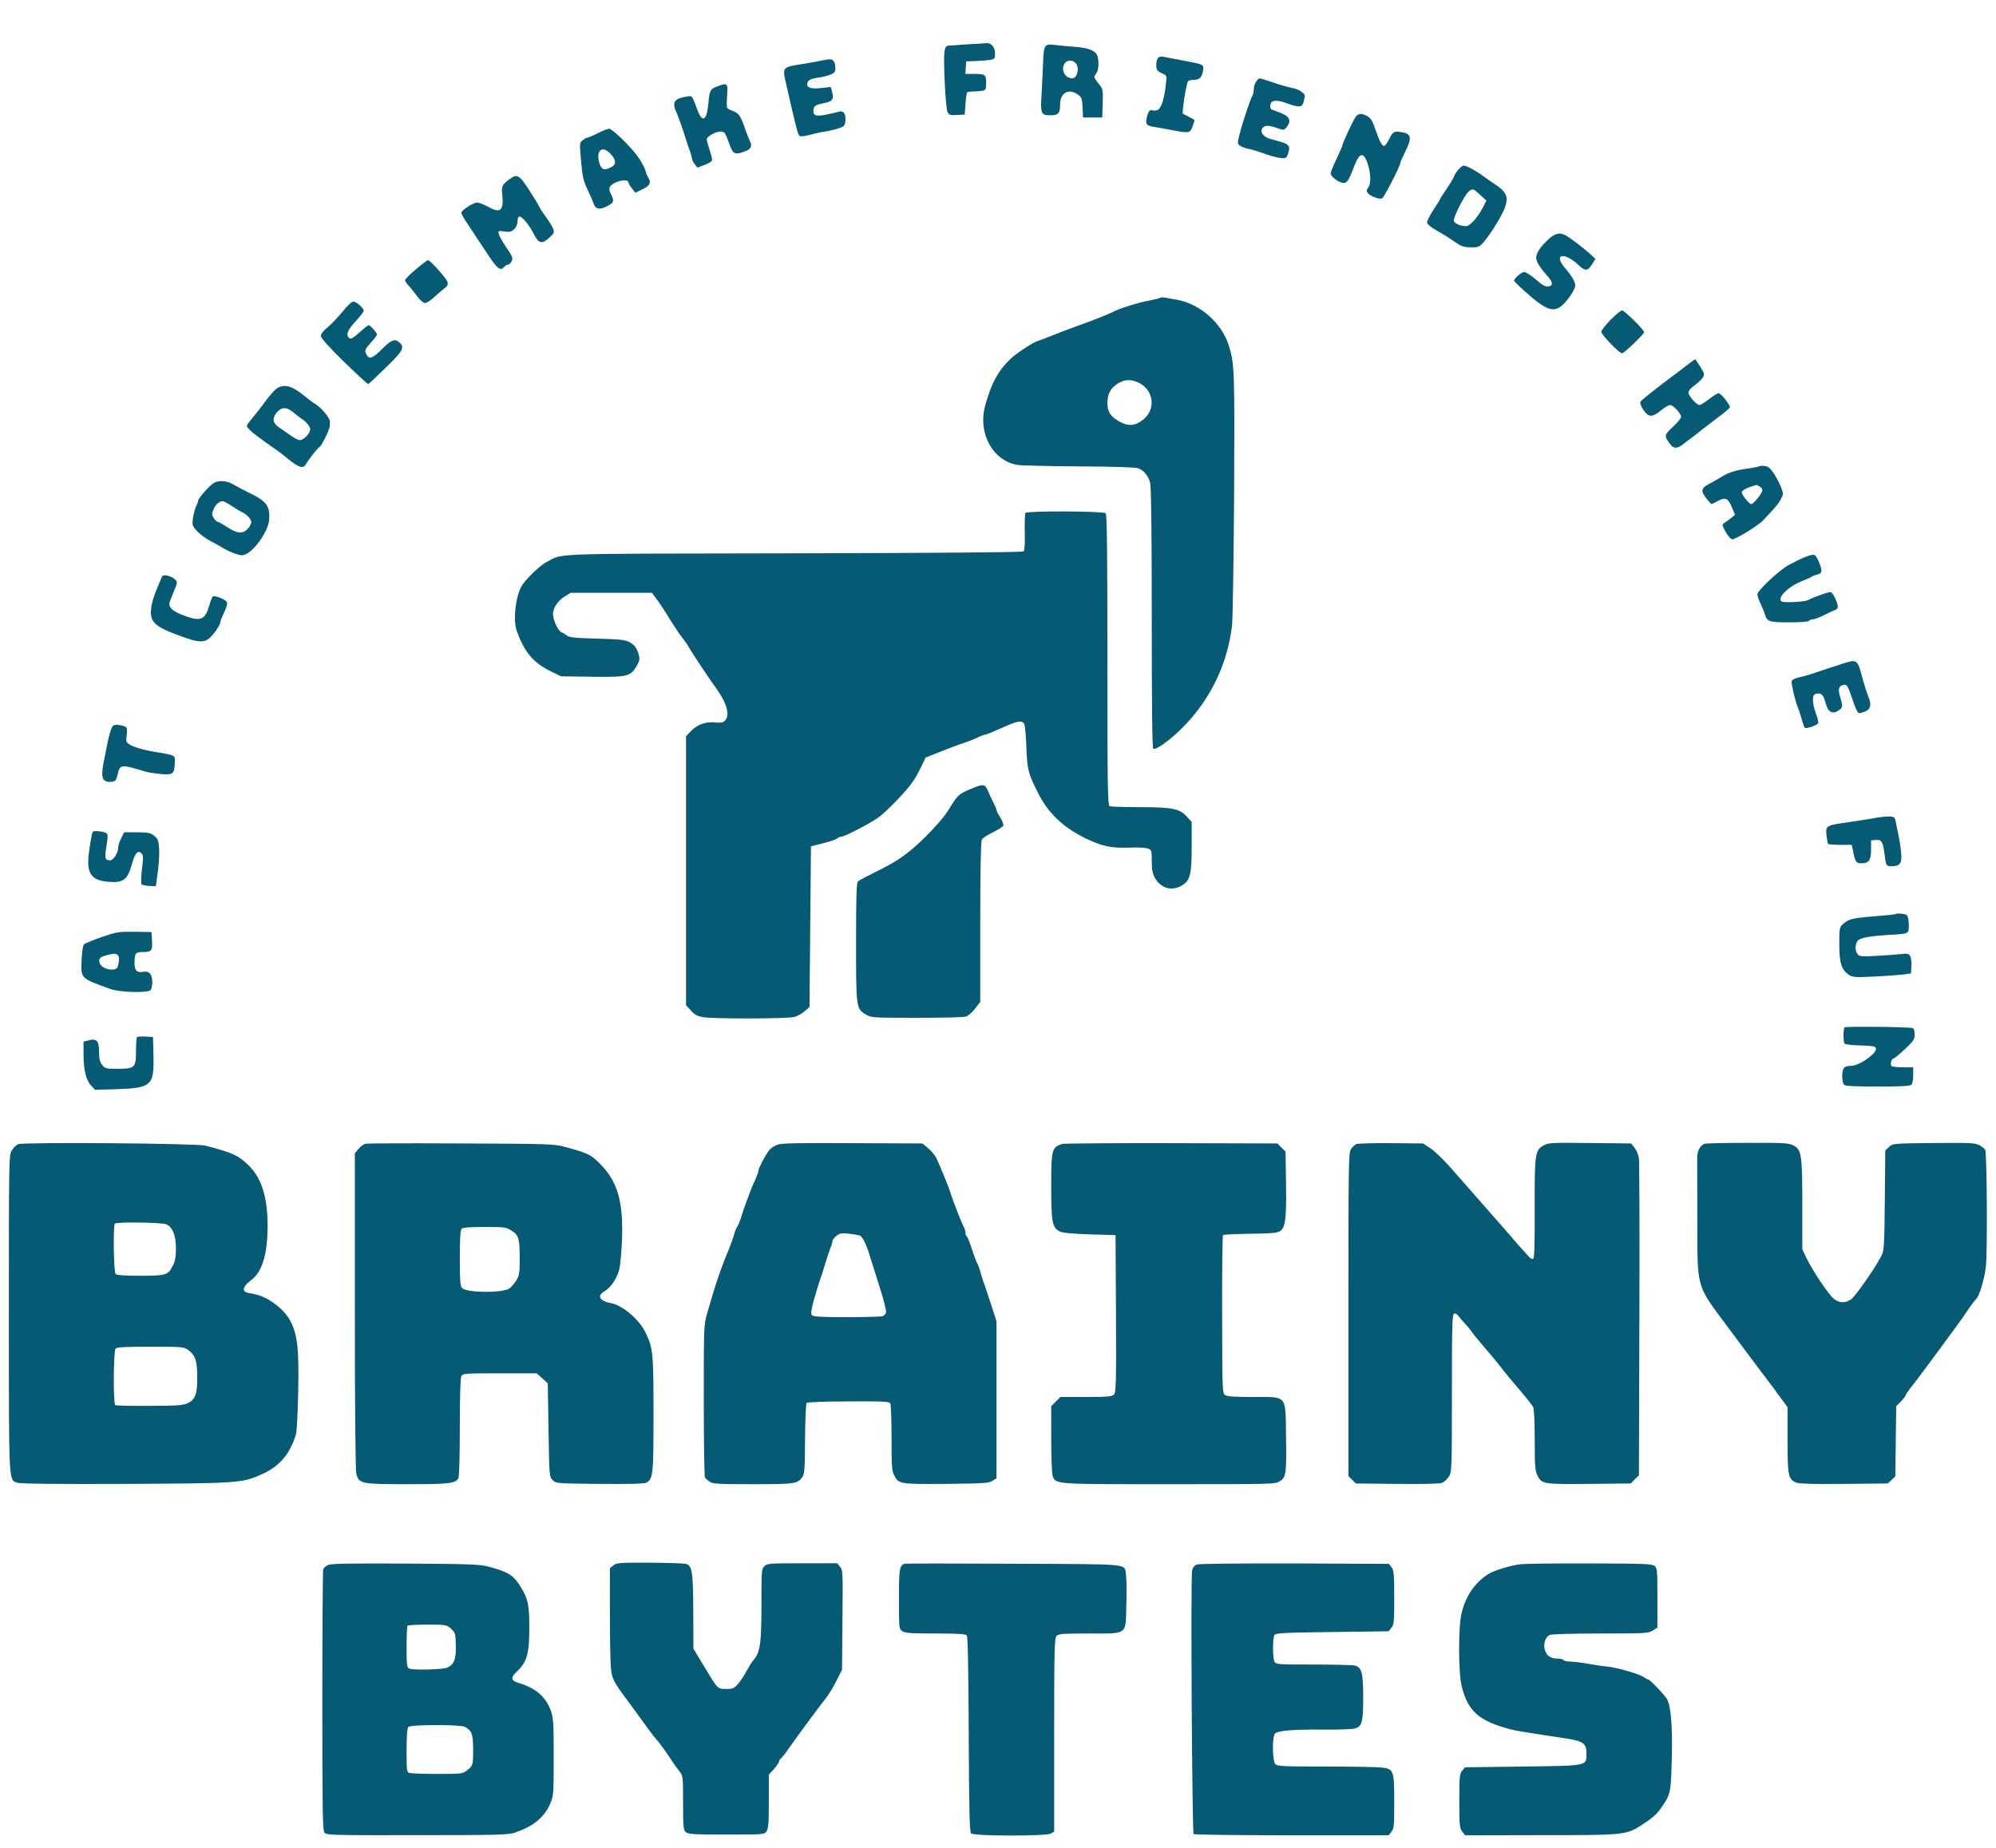
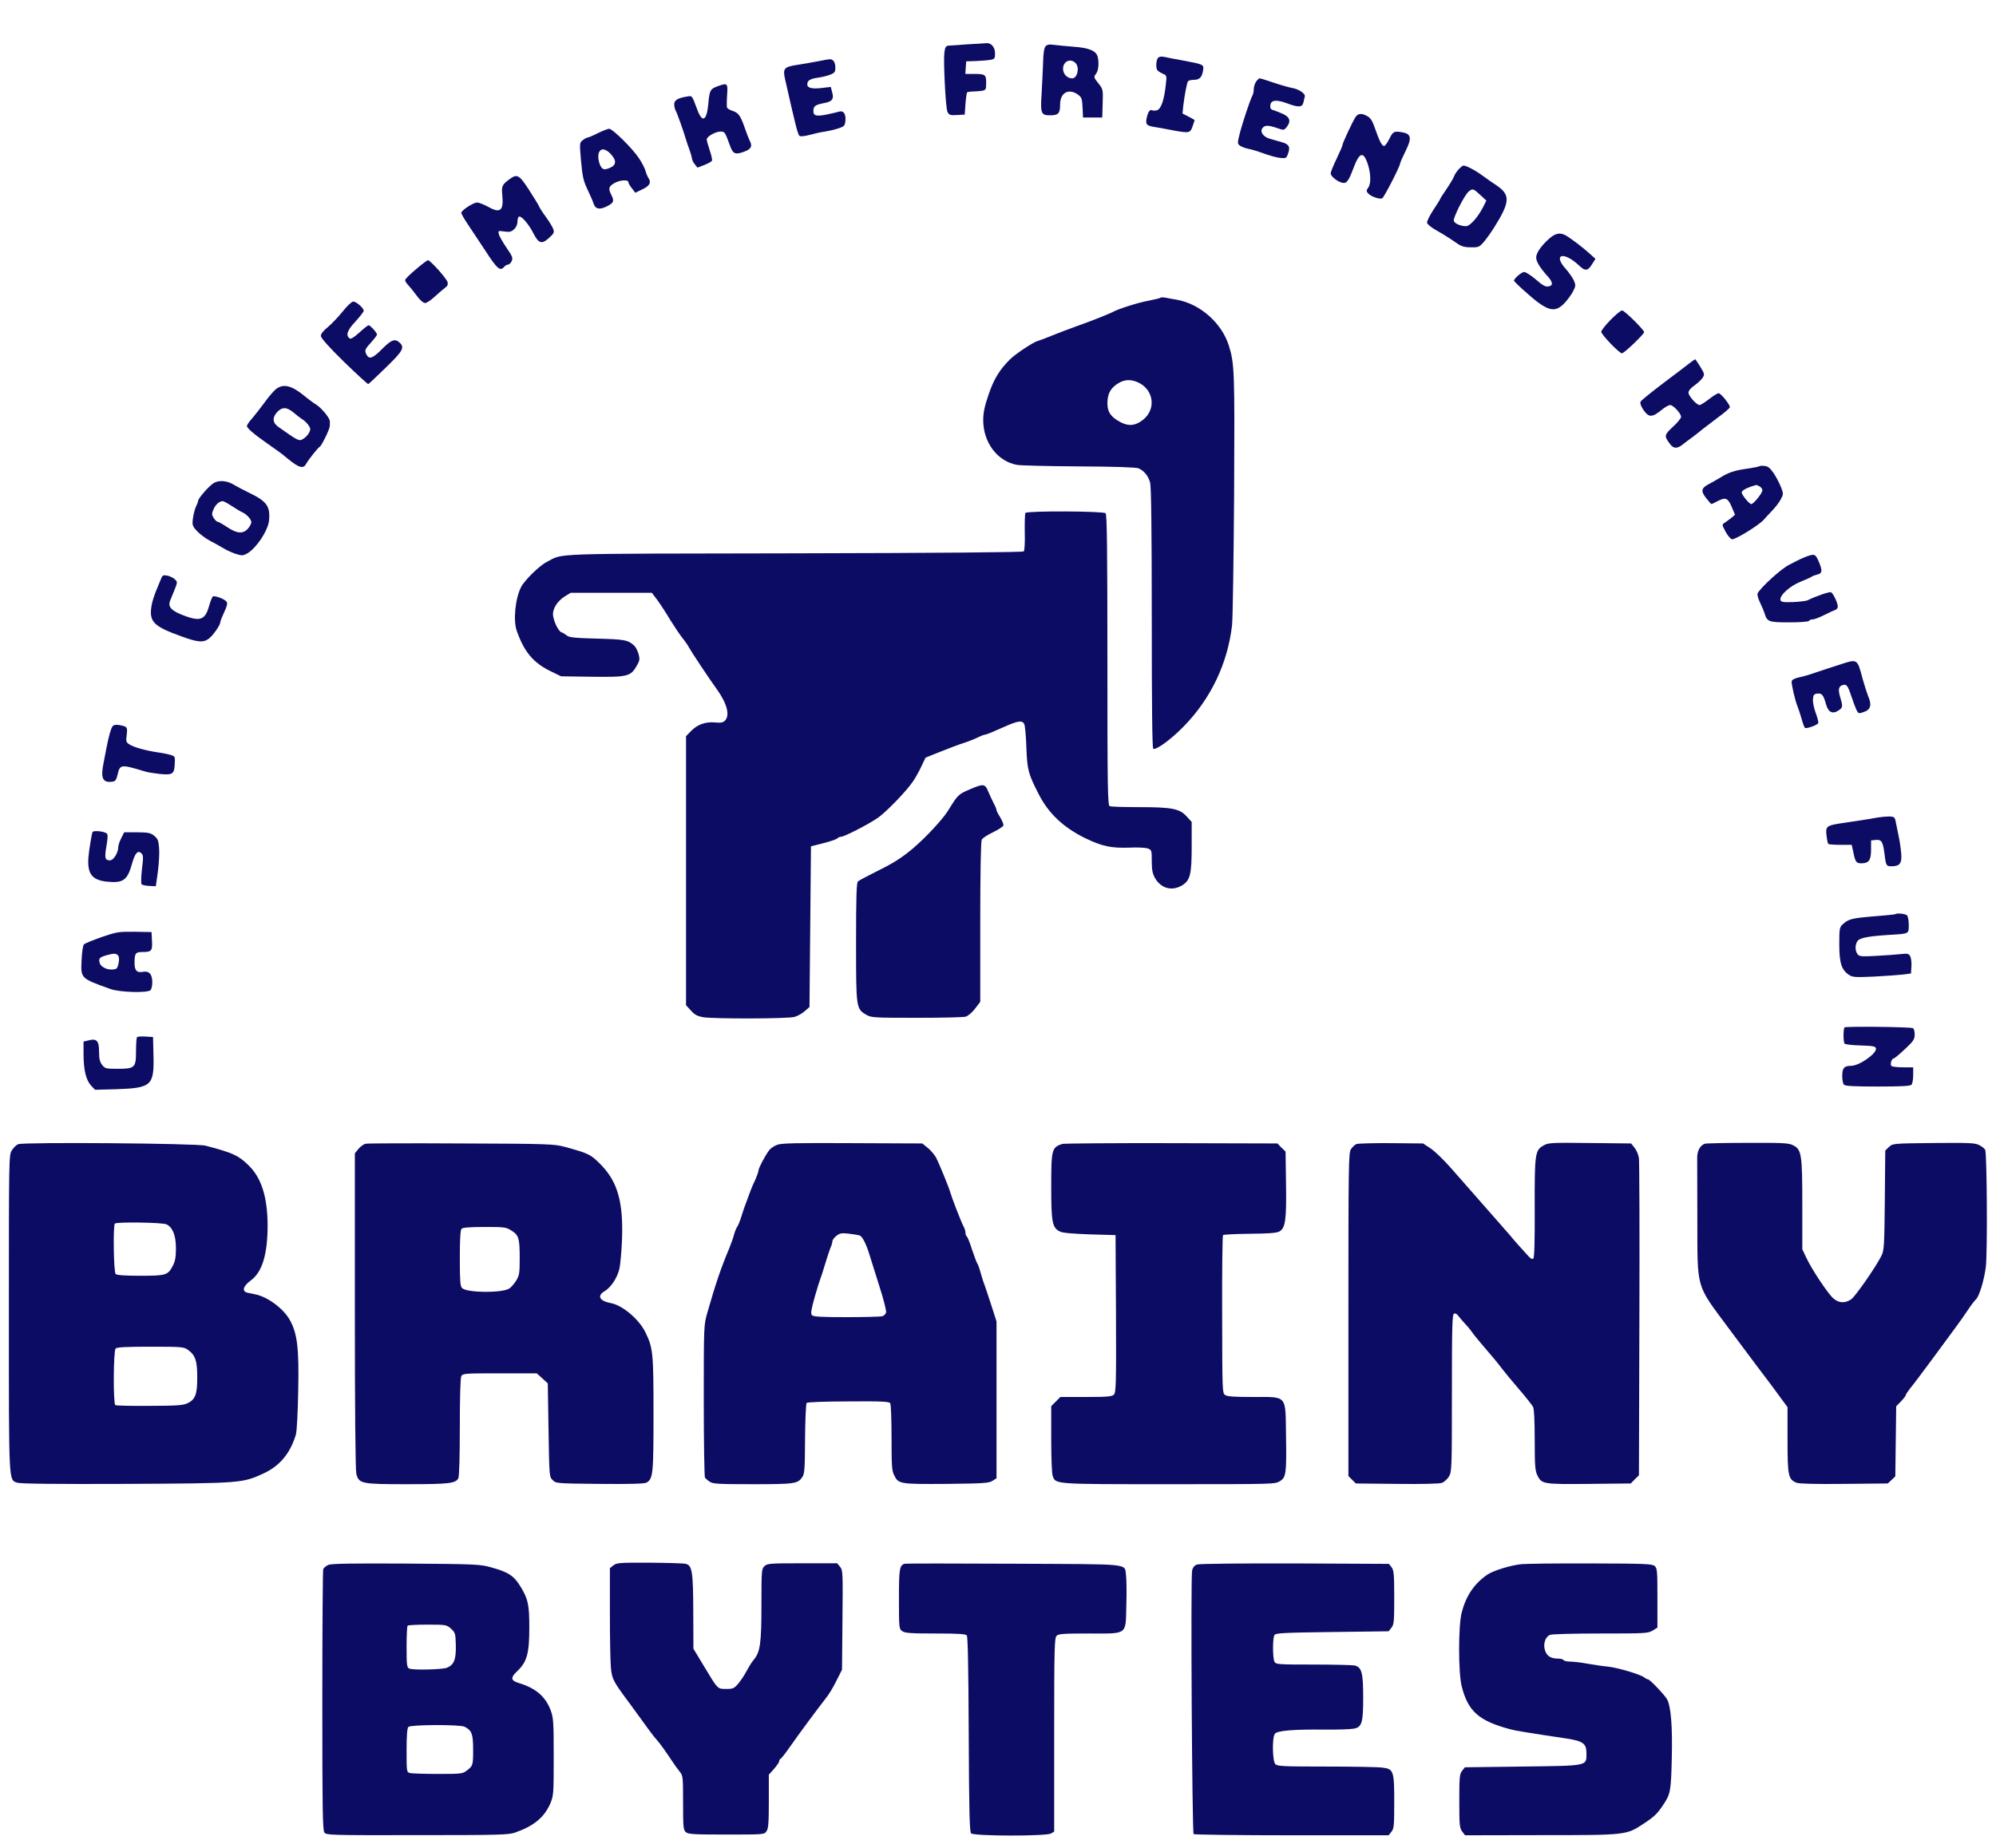
<svg xmlns="http://www.w3.org/2000/svg" version="1.0" width="1350pt" height="1250pt" viewBox="0 0 1350 1250" preserveAspectRatio="xMidYMid meet">
-   <g transform="translate(0,1450) scale(0.1,-0.1)" fill="#065a73" stroke="none">
+   <g transform="translate(0,1450) scale(0.1,-0.1)" fill="#0d0c64" stroke="none">
    <path d="M6540 14200 c-63 -4 -120 -8 -127 -9 -28 -3 -32 -40 -24 -233 5 -115 13 -204 20 -217 11 -19 19 -22 64 -19 l52 3 5 72 c3 39 8 74 11 78 4 3 22 6 40 6 19 0 46 3 62 5 25 5 27 9 27 54 0 56 -6 60 -86 60 l-55 0 3 43 3 42 65 2 c36 2 80 5 98 8 30 6 32 9 32 45 0 41 -27 72 -60 68 -8 -1 -67 -5 -130 -8z" />
    <path d="M7071 14186 c-9 -10 -15 -49 -16 -109 -2 -50 -6 -145 -10 -210 -9 -136 -4 -147 59 -147 54 0 66 13 66 72 0 81 57 113 121 68 25 -19 28 -27 31 -88 l3 -67 65 0 65 0 3 96 c3 93 2 96 -28 134 -34 43 -34 43 -15 69 15 20 19 74 9 113 -11 40 -60 60 -164 67 -52 4 -113 10 -135 13 -30 4 -44 1 -54 -11z m203 -112 c30 -29 13 -104 -22 -104 -34 0 -62 29 -62 65 0 50 50 73 84 39z" />
    <path d="M7833 14109 c-14 -14 -17 -68 -5 -84 4 -6 20 -16 35 -23 29 -12 29 -13 22 -75 -11 -104 -33 -166 -60 -173 -13 -3 -28 -3 -33 0 -14 9 -29 -14 -37 -55 -8 -43 0 -50 65 -60 25 -4 74 -13 110 -20 112 -21 120 -20 136 26 7 22 14 41 14 42 0 2 -19 12 -41 24 l-41 21 5 51 c8 69 24 155 32 167 3 5 21 10 39 10 39 0 55 16 63 63 6 41 6 41 -132 67 -55 10 -113 21 -130 25 -19 4 -35 2 -42 -6z" />
    <path d="M5525 14084 c-38 -7 -99 -18 -134 -23 -87 -13 -97 -25 -82 -93 75 -331 87 -380 100 -388 7 -4 36 -1 65 7 28 8 76 19 106 23 30 5 73 15 95 23 36 12 40 18 43 51 4 45 -13 70 -42 61 -12 -4 -50 -12 -86 -20 -74 -15 -93 -7 -88 34 3 25 16 33 78 45 49 10 61 27 49 69 l-10 39 -59 -7 c-69 -8 -100 0 -100 24 0 27 19 38 75 46 28 4 65 13 83 21 27 11 32 18 32 46 0 37 -15 59 -39 57 -9 0 -47 -7 -86 -15z" />
    <path d="M8496 13948 c-9 -12 -16 -35 -16 -50 0 -16 -4 -36 -10 -46 -14 -25 -67 -184 -86 -259 -15 -61 -15 -65 2 -78 11 -8 35 -17 54 -21 19 -3 66 -17 104 -31 38 -14 88 -28 112 -31 40 -4 44 -3 54 24 19 49 10 68 -40 82 -25 7 -62 18 -84 24 -44 14 -67 48 -46 73 16 19 38 19 97 -1 46 -16 47 -16 65 6 31 39 23 67 -24 89 -24 11 -53 22 -66 26 -18 5 -22 13 -20 33 4 36 41 40 113 13 78 -29 103 -28 111 7 3 15 7 32 9 39 6 19 -41 51 -86 58 -22 4 -78 20 -125 36 -47 16 -89 29 -94 29 -5 0 -16 -10 -24 -22z" />
    <path d="M4852 13916 c-48 -18 -53 -27 -61 -115 -10 -117 -40 -136 -74 -45 -38 102 -35 97 -70 91 -63 -10 -87 -25 -87 -52 0 -14 4 -33 10 -43 10 -18 56 -147 70 -197 5 -16 15 -48 24 -70 8 -22 15 -47 16 -56 0 -9 8 -27 19 -40 l18 -23 47 18 c26 10 49 23 52 30 2 6 -5 38 -16 70 -11 33 -20 65 -20 73 0 19 59 53 93 53 29 0 30 -1 66 -100 20 -53 36 -58 97 -35 45 17 54 36 35 73 -5 9 -20 46 -32 82 -30 87 -44 107 -84 120 -19 6 -36 16 -38 23 -2 7 -2 45 1 85 5 80 3 83 -66 58z" />
    <path d="M9168 13708 c-20 -30 -88 -177 -88 -189 0 -5 -18 -47 -40 -93 -22 -46 -40 -90 -40 -99 0 -19 44 -55 77 -63 30 -8 44 10 78 101 37 98 62 111 89 45 26 -66 32 -145 12 -176 -16 -23 -16 -27 -2 -43 18 -20 74 -40 94 -33 12 4 122 218 122 237 0 5 16 42 36 82 43 86 39 116 -16 127 -60 11 -68 8 -92 -41 -13 -26 -28 -48 -35 -50 -14 -5 -33 31 -63 118 -16 48 -29 70 -50 82 -38 23 -65 21 -82 -5z" />
    <path d="M4045 13600 c-33 -17 -64 -30 -70 -30 -5 0 -20 -8 -33 -18 -22 -17 -23 -18 -12 -142 10 -108 16 -134 45 -195 18 -38 36 -79 39 -90 11 -38 39 -46 86 -23 51 25 56 37 36 77 -23 44 -20 59 17 81 36 22 97 27 97 8 0 -7 11 -26 24 -42 l23 -30 45 22 c52 24 64 46 45 76 -8 12 -17 34 -21 50 -4 16 -24 55 -44 85 -42 65 -180 201 -202 200 -8 0 -42 -13 -75 -29z m86 -142 c41 -45 38 -75 -7 -94 -27 -11 -39 -12 -50 -3 -21 17 -34 77 -24 105 13 34 45 30 81 -8z" />
    <path d="M9865 13354 c-13 -14 -27 -36 -31 -48 -4 -11 -26 -49 -50 -84 -24 -35 -44 -66 -44 -69 0 -3 -21 -36 -46 -74 -25 -38 -44 -77 -42 -86 2 -10 31 -34 66 -53 34 -19 87 -52 117 -73 46 -33 62 -39 110 -40 54 -1 59 1 89 34 17 20 49 64 71 99 109 174 112 221 17 286 -21 13 -62 42 -92 64 -53 39 -113 70 -132 70 -5 0 -20 -12 -33 -26z m147 -173 l41 -38 -22 -44 c-37 -71 -89 -129 -116 -129 -35 0 -75 17 -82 35 -7 19 70 172 99 198 28 24 33 22 80 -22z" />
    <path d="M3445 13287 c-48 -35 -54 -47 -48 -103 11 -108 -12 -130 -93 -84 -30 16 -64 30 -77 30 -26 0 -107 -53 -107 -70 0 -6 17 -36 38 -68 21 -31 76 -114 122 -184 83 -128 103 -145 130 -113 7 8 19 15 26 15 8 0 19 11 25 24 9 20 5 32 -35 90 -25 37 -49 78 -52 92 -6 23 -5 24 37 18 36 -5 48 -2 67 16 13 12 22 33 22 50 0 16 4 31 9 34 15 10 66 -48 98 -111 36 -71 57 -78 108 -31 33 30 35 36 26 61 -6 15 -28 51 -49 80 -21 28 -41 59 -45 69 -3 9 -34 59 -68 112 -68 105 -81 112 -134 73z" />
    <path d="M10474 12882 c-53 -48 -84 -94 -84 -124 0 -27 25 -68 74 -123 41 -44 43 -69 5 -73 -18 -2 -40 11 -82 48 -32 27 -67 50 -78 50 -18 0 -69 -44 -69 -59 0 -3 30 -33 67 -66 157 -142 206 -157 275 -85 21 23 47 58 58 80 18 35 18 42 5 72 -8 18 -32 53 -54 78 -92 102 -14 122 90 23 41 -39 59 -37 89 13 l21 33 -40 36 c-43 39 -110 90 -153 118 -43 27 -78 22 -124 -21z" />
    <path d="M2813 12678 c-40 -33 -73 -66 -73 -73 0 -7 10 -23 23 -36 12 -13 38 -45 57 -71 21 -29 43 -47 55 -48 11 0 41 20 66 44 26 24 57 50 69 59 16 11 21 22 17 39 -7 25 -117 148 -133 148 -5 -1 -42 -28 -81 -62z" />
    <path d="M7849 12486 c-3 -3 -39 -12 -80 -20 -69 -12 -203 -55 -240 -75 -23 -13 -151 -64 -254 -100 -49 -18 -121 -45 -160 -61 -38 -16 -81 -32 -95 -36 -33 -9 -152 -88 -191 -127 -69 -69 -108 -133 -143 -237 -27 -79 -36 -122 -36 -172 0 -152 97 -280 230 -303 25 -4 214 -9 420 -10 228 -1 385 -6 400 -13 37 -15 67 -52 79 -97 7 -27 11 -315 11 -917 0 -591 3 -879 10 -883 19 -11 123 65 208 153 182 187 295 424 325 682 5 47 11 447 14 890 4 826 3 877 -35 1000 -47 153 -193 283 -350 312 -31 5 -68 12 -82 15 -14 2 -28 2 -31 -1z m-158 -570 c113 -47 133 -185 37 -258 -50 -38 -92 -42 -145 -16 -67 34 -93 69 -93 129 0 63 20 102 68 133 43 28 85 32 133 12z" />
    <path d="M2317 12392 c-30 -37 -75 -84 -100 -105 -29 -23 -47 -46 -47 -59 0 -14 53 -74 156 -175 87 -84 160 -152 165 -151 4 2 57 51 118 111 116 112 130 137 93 170 -31 28 -55 19 -117 -43 -62 -63 -87 -73 -105 -41 -16 30 -13 38 30 85 22 24 40 48 40 53 0 12 -46 63 -57 63 -4 0 -33 -22 -63 -50 -41 -36 -58 -46 -67 -38 -26 21 -13 56 42 114 30 33 55 65 55 72 0 18 -50 62 -71 62 -10 0 -41 -29 -72 -68z" />
    <path d="M10892 12335 c-34 -35 -62 -71 -62 -79 0 -19 122 -146 140 -146 15 0 150 130 150 143 0 16 -133 147 -149 147 -9 0 -44 -29 -79 -65z" />
    <path d="M11427 12043 c-20 -16 -100 -77 -179 -136 -79 -60 -147 -115 -151 -123 -6 -10 0 -29 17 -55 37 -54 59 -55 123 -3 23 19 49 34 59 34 21 0 74 -57 74 -80 0 -9 -25 -40 -55 -67 -59 -55 -61 -62 -21 -115 24 -34 49 -35 87 -5 15 12 46 36 69 52 22 17 52 40 67 53 16 12 63 48 105 80 43 31 78 62 78 68 0 18 -61 94 -76 94 -8 0 -37 -18 -65 -40 -28 -22 -57 -40 -64 -40 -20 0 -75 62 -75 84 0 13 16 32 41 49 22 16 47 39 55 52 14 21 13 27 -16 74 -18 28 -33 51 -34 51 -2 0 -19 -12 -39 -27z" />
    <path d="M1868 11869 c-15 -11 -50 -52 -79 -92 -29 -40 -68 -89 -86 -110 -18 -20 -33 -42 -33 -48 0 -15 45 -54 135 -117 102 -72 93 -65 140 -104 77 -63 107 -72 126 -35 15 27 81 111 92 115 11 5 65 114 67 137 1 11 2 27 1 36 -2 24 -58 91 -94 113 -18 11 -52 36 -77 57 -88 72 -142 85 -192 48z m119 -161 c21 -18 47 -38 57 -44 11 -6 29 -22 40 -37 16 -22 18 -31 8 -51 -6 -14 -23 -33 -37 -42 -32 -21 -32 -21 -172 78 -40 28 -43 63 -8 101 34 36 66 34 112 -5z" />
    <path d="M11899 11346 c-3 -3 -39 -10 -80 -16 -87 -12 -129 -26 -184 -61 -22 -13 -57 -33 -78 -44 -51 -27 -55 -47 -17 -95 17 -22 33 -40 36 -40 2 0 22 10 45 22 51 26 67 19 94 -47 l20 -47 -26 -22 c-14 -11 -35 -26 -45 -33 -18 -11 -18 -13 7 -60 14 -26 34 -49 43 -51 21 -4 180 93 215 132 14 16 42 46 61 66 19 20 44 52 54 72 19 35 19 38 2 82 -10 26 -32 68 -49 94 -25 36 -39 48 -62 50 -17 2 -33 1 -36 -2z m2 -136 c10 -6 19 -18 19 -26 0 -20 -60 -94 -75 -94 -14 0 -65 63 -65 79 0 14 39 34 98 50 2 1 12 -4 23 -9z" />
    <path d="M1445 11232 c-31 -19 -105 -103 -105 -120 0 -5 -6 -22 -14 -38 -8 -16 -17 -52 -21 -79 -6 -47 -4 -53 27 -87 18 -20 58 -50 88 -66 30 -16 71 -38 90 -50 19 -12 56 -29 82 -38 42 -13 50 -14 76 0 62 32 147 158 152 228 8 93 -16 127 -132 183 -40 19 -86 44 -103 54 -47 30 -104 35 -140 13z m105 -144 c66 -42 75 -47 90 -54 29 -13 60 -48 60 -66 0 -10 -11 -31 -24 -45 -33 -36 -73 -33 -139 11 -30 20 -59 36 -64 36 -6 0 -18 11 -27 25 -14 22 -15 29 -2 59 13 32 39 55 61 56 6 0 26 -10 45 -22z" />
    <path d="M6935 11030 c-3 -6 -5 -64 -4 -130 2 -68 -1 -124 -7 -130 -6 -6 -572 -11 -1554 -13 -1695 -3 -1554 2 -1673 -59 -48 -24 -149 -123 -172 -168 -40 -77 -55 -227 -30 -297 51 -145 113 -218 234 -276 l66 -32 210 -3 c240 -3 261 2 302 75 20 34 21 44 12 79 -6 21 -19 46 -28 55 -42 40 -64 44 -252 49 -152 4 -190 8 -205 21 -11 9 -27 19 -37 22 -22 8 -56 82 -57 122 0 42 32 90 79 120 l41 25 274 0 275 0 39 -52 c21 -29 60 -89 86 -133 27 -43 63 -97 81 -120 18 -22 38 -51 45 -65 13 -25 137 -212 190 -285 68 -95 88 -175 53 -210 -13 -13 -28 -16 -67 -12 -64 6 -120 -14 -163 -59 l-33 -34 0 -910 0 -910 33 -36 c26 -29 44 -38 83 -45 74 -12 572 -11 617 2 21 5 52 23 70 39 l32 28 5 543 5 544 83 21 c45 11 88 26 94 32 7 7 19 12 28 12 20 0 177 80 245 126 53 35 196 182 240 248 15 22 40 66 56 100 l29 61 100 40 c56 22 113 44 128 49 54 17 108 38 135 52 16 8 33 14 38 14 9 0 48 16 124 50 102 46 132 50 144 18 4 -13 11 -84 13 -158 6 -148 12 -172 81 -308 67 -133 167 -228 317 -302 114 -55 175 -68 297 -64 56 3 112 0 127 -6 25 -9 26 -13 26 -85 0 -60 5 -84 22 -115 41 -70 113 -90 182 -50 56 34 66 74 66 265 l0 165 -34 37 c-47 53 -100 63 -323 63 -100 0 -188 3 -197 6 -14 6 -16 102 -16 988 0 750 -3 985 -12 994 -15 15 -534 17 -543 2z" />
    <path d="M12225 10738 c-16 -6 -38 -15 -48 -20 -10 -5 -45 -22 -77 -39 -52 -26 -188 -149 -212 -192 -4 -9 2 -34 16 -63 13 -27 27 -60 31 -74 17 -56 28 -60 166 -60 74 0 130 4 134 10 3 6 15 10 25 10 11 0 46 13 77 29 32 16 66 32 76 35 9 3 17 13 17 22 0 26 -32 92 -46 98 -12 4 -103 -27 -159 -55 -11 -5 -56 -10 -100 -12 -67 -2 -80 1 -83 15 -6 31 64 94 136 123 37 15 72 30 77 35 6 4 22 10 38 14 33 8 34 27 7 90 -22 48 -26 50 -75 34z" />
    <path d="M1091 10589 c-5 -13 -21 -52 -35 -85 -14 -34 -29 -82 -32 -107 -15 -105 15 -134 206 -203 110 -40 147 -42 184 -13 29 23 76 91 76 110 0 7 12 37 26 67 19 40 24 60 17 71 -11 18 -80 44 -93 36 -5 -3 -17 -32 -26 -65 -25 -89 -57 -104 -154 -70 -98 35 -126 62 -110 105 5 11 18 44 30 74 21 52 21 54 3 72 -10 10 -33 21 -50 25 -28 5 -34 3 -42 -17z" />
    <path d="M12440 10003 c-41 -13 -109 -35 -150 -49 -41 -15 -96 -31 -122 -36 -30 -7 -48 -16 -50 -27 -3 -17 23 -130 40 -171 6 -14 18 -51 27 -82 8 -31 19 -59 23 -62 12 -7 86 20 90 33 2 7 -6 38 -18 70 -12 32 -20 74 -18 92 2 28 8 35 29 37 31 4 42 -9 59 -71 15 -55 44 -70 85 -43 29 19 30 27 12 87 -16 53 -12 76 14 84 28 9 35 1 60 -73 12 -37 28 -79 35 -94 14 -26 15 -27 51 -14 45 15 54 48 29 105 -8 20 -25 72 -37 115 -38 143 -34 140 -159 99z" />
    <path d="M762 9588 c-11 -14 -27 -68 -43 -153 -5 -27 -14 -72 -19 -98 -20 -101 -6 -133 58 -125 22 2 28 10 37 47 17 72 21 72 190 21 17 -5 62 -12 100 -16 84 -7 94 0 97 71 3 46 1 49 -27 58 -16 5 -55 13 -85 17 -81 12 -166 35 -194 54 -23 14 -25 21 -19 65 6 53 4 56 -48 66 -24 4 -39 2 -47 -7z" />
    <path d="M6554 9158 c-72 -31 -76 -35 -142 -142 -36 -58 -149 -180 -236 -254 -75 -63 -129 -98 -230 -148 -72 -36 -137 -70 -143 -76 -10 -8 -13 -103 -13 -412 0 -448 0 -450 70 -491 33 -19 51 -20 340 -20 168 0 317 3 332 8 15 4 43 28 63 54 l35 46 0 539 c0 336 4 546 10 558 5 10 39 33 76 50 36 18 68 38 70 45 3 7 -6 31 -20 54 -14 22 -26 45 -26 51 0 6 -9 28 -20 48 -10 20 -27 56 -37 80 -21 51 -32 52 -129 10z" />
    <path d="M12700 8970 c-25 -5 -79 -14 -120 -20 -41 -6 -104 -16 -140 -21 -86 -14 -94 -21 -86 -83 3 -27 8 -51 12 -55 3 -3 40 -6 82 -6 l76 0 11 -50 c13 -65 20 -75 54 -75 51 0 66 21 66 92 l0 63 32 3 c38 4 48 -11 58 -88 10 -85 13 -90 46 -90 53 0 69 15 69 65 0 24 -7 79 -15 122 -9 43 -19 94 -23 113 -6 32 -10 35 -42 37 -19 0 -55 -3 -80 -7z" />
    <path d="M626 8872 c-5 -9 -25 -128 -28 -172 -8 -111 24 -153 124 -164 113 -11 140 9 172 125 19 68 39 90 62 67 14 -13 14 -28 4 -108 -6 -54 -7 -97 -2 -102 5 -5 29 -10 53 -11 l43 -2 14 100 c7 55 11 127 8 159 -4 50 -9 63 -33 82 -24 20 -39 23 -115 24 l-88 0 -20 -40 c-11 -21 -20 -48 -20 -59 0 -39 -32 -91 -56 -91 -34 0 -38 15 -24 97 9 51 10 77 3 84 -15 15 -89 23 -97 11z" />
    <path d="M12819 8316 c-2 -2 -69 -9 -148 -15 -146 -12 -169 -18 -208 -54 -21 -19 -23 -29 -23 -134 0 -127 15 -174 66 -208 25 -16 43 -17 173 -11 80 4 169 11 196 14 l50 7 3 47 c2 26 -2 57 -8 69 -10 18 -18 20 -63 15 -29 -3 -103 -9 -166 -12 -103 -6 -116 -4 -128 12 -17 23 -17 65 1 89 15 21 74 32 216 41 134 8 130 6 130 67 0 29 -5 58 -12 65 -11 11 -69 17 -79 8z" />
    <path d="M687 8161 c-59 -21 -113 -43 -119 -49 -7 -7 -14 -52 -16 -105 -6 -127 -9 -124 197 -198 64 -22 249 -27 269 -7 7 7 12 31 12 54 0 54 -22 78 -63 70 -41 -8 -57 9 -57 59 0 66 6 75 54 75 61 0 68 8 64 76 l-3 59 -115 2 c-109 1 -121 -1 -223 -36z m112 -125 c7 -9 8 -27 3 -52 -7 -33 -12 -40 -36 -42 -41 -5 -85 17 -92 45 -8 30 0 38 46 51 50 14 66 14 79 -2z" />
    <path d="M12475 7550 c-9 -15 -8 -101 1 -110 5 -5 54 -11 109 -12 84 -3 100 -6 103 -20 7 -34 -113 -118 -168 -118 -48 0 -60 -15 -60 -70 0 -25 5 -51 12 -58 9 -9 73 -12 228 -12 155 0 219 3 228 12 7 7 12 36 12 65 l0 53 -67 0 c-38 0 -73 4 -79 8 -13 8 -1 52 14 52 5 0 39 28 76 63 59 55 66 67 66 100 0 21 -5 39 -12 42 -28 9 -458 13 -463 5z" />
    <path d="M927 7484 c-4 -4 -7 -47 -7 -95 0 -112 -8 -119 -126 -119 -77 0 -84 2 -103 26 -16 21 -21 41 -21 90 0 74 -16 91 -72 76 l-33 -8 0 -90 c1 -105 17 -171 52 -209 l26 -27 146 4 c236 8 254 25 249 228 l-3 125 -50 3 c-28 2 -54 0 -58 -4z" />
    <path d="M123 6760 c-13 -5 -32 -24 -43 -42 -20 -32 -20 -50 -20 -1101 0 -1166 -2 -1125 56 -1147 19 -7 262 -10 733 -8 784 4 791 5 934 71 110 51 180 136 218 262 7 24 13 142 16 298 6 288 -6 387 -57 478 -42 76 -149 156 -232 173 -16 3 -39 8 -53 11 -41 9 -32 44 21 83 78 57 114 178 114 374 -1 194 -43 324 -132 408 -67 65 -105 82 -288 130 -57 16 -1233 25 -1267 10z m1002 -542 c43 -19 65 -76 65 -163 0 -56 -5 -86 -20 -115 -34 -66 -45 -70 -220 -70 -108 0 -160 4 -168 12 -13 13 -18 329 -5 341 12 12 320 8 348 -5z m146 -849 c50 -36 63 -73 63 -184 1 -116 -13 -153 -67 -178 -28 -13 -74 -17 -255 -17 -122 -1 -226 1 -232 5 -15 9 -13 368 2 383 9 9 75 12 236 12 211 0 226 -1 253 -21z" />
    <path d="M2473 6763 c-12 -2 -34 -18 -48 -34 l-25 -31 0 -1066 c0 -666 4 -1080 10 -1102 18 -67 33 -70 343 -70 283 0 328 5 347 40 6 11 10 151 10 345 0 206 4 333 10 346 10 18 24 19 260 19 l250 0 38 -34 37 -34 5 -316 c5 -312 5 -316 28 -338 22 -23 26 -23 317 -26 204 -2 301 1 316 8 46 25 49 54 49 464 0 413 -3 447 -54 552 -43 89 -155 184 -234 199 -78 14 -96 50 -42 81 43 26 86 91 100 154 6 30 14 118 17 195 9 248 -28 385 -136 499 -73 76 -86 83 -251 128 -71 19 -106 21 -700 23 -344 2 -635 1 -647 -2z m987 -588 c49 -31 55 -51 55 -190 0 -98 -3 -114 -24 -148 -13 -21 -34 -45 -46 -53 -49 -32 -288 -30 -320 3 -12 12 -15 49 -15 202 0 132 4 191 12 199 8 8 57 12 155 12 136 0 146 -1 183 -25z" />
    <path d="M5257 6756 c-22 -8 -46 -25 -55 -37 -30 -41 -72 -122 -72 -137 0 -8 -10 -36 -21 -61 -12 -25 -25 -55 -29 -66 -4 -11 -17 -45 -28 -75 -12 -30 -29 -80 -38 -110 -9 -30 -22 -61 -28 -69 -6 -8 -16 -32 -22 -55 -6 -23 -21 -63 -32 -91 -58 -138 -92 -240 -148 -435 -24 -85 -24 -86 -24 -595 0 -280 4 -515 8 -521 4 -5 18 -18 32 -27 21 -15 57 -17 292 -17 285 0 304 3 335 49 15 23 17 57 18 259 1 128 6 237 11 242 5 5 132 10 283 10 219 2 275 -1 282 -12 5 -7 9 -112 9 -233 0 -189 2 -225 18 -255 29 -59 37 -60 352 -58 254 3 289 5 313 21 l27 17 0 531 0 530 -36 112 c-20 62 -40 121 -44 132 -5 11 -17 47 -26 80 -9 33 -20 65 -25 70 -4 6 -20 48 -35 93 -14 45 -30 85 -35 88 -5 3 -9 14 -9 26 0 11 -7 32 -15 46 -15 28 -78 191 -88 227 -8 31 -76 196 -96 235 -11 19 -36 49 -56 65 l-37 30 -471 2 c-384 2 -479 0 -510 -11z m556 -613 c19 -5 46 -58 70 -138 8 -27 38 -121 65 -207 28 -86 48 -166 45 -177 -3 -10 -15 -22 -26 -25 -12 -3 -122 -6 -243 -6 -177 0 -224 3 -233 14 -9 11 -4 38 19 121 17 59 35 117 40 129 5 11 18 55 31 96 12 41 28 89 35 107 8 17 14 38 14 46 0 9 12 25 27 37 23 18 35 20 82 15 31 -4 64 -9 74 -12z" />
    <path d="M7185 6762 c-72 -24 -75 -37 -75 -291 0 -242 7 -276 59 -302 17 -9 87 -15 201 -19 l175 -5 3 -532 c2 -473 0 -533 -14 -547 -13 -13 -44 -16 -189 -16 l-173 0 -31 -31 -31 -31 0 -223 c0 -123 4 -235 10 -249 21 -57 4 -56 786 -56 705 0 717 0 750 20 43 27 46 51 42 312 -4 275 11 258 -223 258 -129 0 -176 3 -190 14 -18 13 -18 38 -19 544 -1 292 2 534 6 537 4 4 85 8 180 9 126 1 180 5 200 15 42 21 50 81 46 328 l-3 213 -28 27 -27 28 -718 2 c-394 1 -726 -2 -737 -5z" />
    <path d="M9174 6761 c-11 -5 -28 -21 -37 -35 -16 -24 -17 -108 -17 -1118 l0 -1093 25 -25 25 -25 278 -3 c172 -2 289 1 305 7 15 6 36 25 47 43 19 32 20 51 20 564 0 459 2 533 15 538 8 3 21 -3 28 -15 8 -11 30 -36 49 -57 19 -20 38 -44 44 -53 5 -9 32 -42 59 -74 89 -104 110 -129 145 -175 19 -25 71 -88 116 -140 45 -52 86 -105 93 -117 7 -14 11 -92 11 -225 0 -173 3 -208 18 -238 29 -59 37 -61 349 -58 l283 3 27 28 28 27 3 1053 c2 578 0 1070 -3 1092 -3 22 -16 54 -29 70 l-24 30 -279 3 c-256 3 -281 2 -312 -16 -59 -32 -62 -55 -61 -426 1 -217 -2 -332 -9 -339 -7 -7 -17 -3 -33 15 -48 52 -104 115 -127 144 -14 16 -88 101 -165 188 -78 88 -181 206 -231 263 -49 56 -112 117 -140 135 l-50 33 -215 2 c-118 1 -224 -2 -236 -6z" />
    <path d="M11530 6763 c-31 -12 -50 -46 -51 -92 0 -25 0 -214 1 -419 1 -481 -12 -435 208 -732 64 -85 147 -197 186 -249 88 -116 146 -193 185 -248 l31 -42 0 -222 c0 -242 5 -266 60 -289 17 -7 126 -10 322 -8 l296 3 26 24 25 24 3 237 3 237 33 34 c17 18 32 37 32 42 0 5 14 26 30 46 17 20 81 105 143 189 62 84 135 183 162 220 28 37 66 92 86 122 20 31 44 61 52 69 22 17 56 127 68 219 12 88 8 768 -4 794 -5 9 -24 24 -43 33 -29 14 -72 15 -308 13 -273 -3 -275 -3 -300 -27 l-25 -24 -3 -336 c-3 -312 -5 -339 -23 -376 -38 -76 -175 -273 -204 -294 -40 -28 -83 -27 -120 5 -36 30 -146 195 -184 276 l-27 57 0 298 c0 343 -5 377 -61 405 -30 16 -66 18 -309 17 -151 0 -282 -3 -290 -6z" />
    <path d="M2221 3914 c-15 -6 -31 -19 -35 -29 -3 -9 -6 -409 -6 -889 0 -738 2 -875 14 -892 14 -18 32 -19 628 -18 546 0 618 2 661 17 128 45 198 103 239 197 22 53 23 64 23 315 0 235 -2 265 -20 314 -35 95 -102 152 -219 187 -52 16 -54 36 -7 80 65 62 81 118 81 294 0 154 -8 193 -58 275 -46 76 -82 100 -202 133 -71 20 -103 22 -573 25 -369 2 -505 0 -526 -9z m829 -431 c29 -27 31 -32 33 -113 2 -96 -12 -132 -61 -152 -32 -12 -230 -17 -254 -5 -16 7 -18 24 -18 146 0 76 3 141 7 144 3 4 64 7 135 7 125 0 128 -1 158 -27z m93 -664 c48 -25 57 -48 57 -154 0 -108 -1 -110 -44 -143 -27 -21 -39 -22 -195 -22 -91 0 -176 3 -188 6 -23 6 -23 9 -23 153 0 101 4 151 12 159 16 16 350 17 381 1z" />
    <path d="M4149 3911 l-24 -19 0 -304 c0 -166 3 -334 7 -371 8 -77 14 -89 131 -246 45 -61 99 -136 120 -165 22 -30 47 -63 58 -74 20 -22 64 -83 106 -147 14 -22 37 -53 49 -68 23 -28 24 -34 24 -211 0 -164 2 -185 18 -199 16 -15 50 -17 275 -17 253 0 256 0 271 22 13 18 16 56 16 203 l0 180 35 39 c19 22 35 45 35 52 0 7 4 14 9 16 5 2 33 37 62 79 62 89 192 264 243 329 20 24 53 78 73 120 l38 75 3 336 c3 322 3 336 -16 360 l-20 24 -235 0 c-217 0 -237 -1 -256 -19 -20 -18 -21 -28 -21 -263 0 -262 -8 -319 -54 -373 -12 -14 -32 -47 -46 -73 -14 -27 -39 -65 -56 -85 -29 -34 -36 -37 -82 -37 -60 0 -55 -5 -152 156 l-70 116 -1 249 c-1 271 -7 313 -50 325 -13 4 -124 7 -245 8 -204 1 -224 -1 -245 -18z" />
    <path d="M6119 3922 c-35 -11 -39 -33 -39 -238 0 -198 1 -203 22 -218 19 -13 58 -16 224 -16 155 0 204 -3 213 -13 7 -10 11 -211 13 -670 2 -522 6 -659 16 -669 19 -19 507 -20 540 -1 l22 13 0 655 c0 581 2 655 16 669 13 14 47 16 219 16 266 0 248 -14 253 193 3 86 1 176 -2 200 -13 83 56 75 -757 79 -399 2 -732 2 -740 0z" />
    <path d="M8097 3917 c-18 -6 -29 -19 -34 -40 -11 -43 0 -1773 10 -1784 5 -4 303 -8 664 -8 l655 0 19 24 c17 21 19 41 19 198 0 215 -4 227 -82 236 -29 4 -200 7 -380 7 -283 0 -329 2 -342 16 -20 20 -23 182 -3 206 16 21 125 30 334 28 89 -1 178 2 198 6 56 10 65 38 65 209 0 172 -10 208 -60 219 -18 3 -144 6 -281 6 -235 0 -249 1 -259 19 -13 25 -13 161 0 181 8 13 66 16 391 20 l381 5 19 24 c17 21 19 41 19 205 0 158 -3 184 -18 204 l-18 23 -635 3 c-350 1 -648 -2 -662 -7z" />
    <path d="M10289 3919 c-75 -8 -191 -44 -231 -72 -88 -61 -143 -143 -172 -256 -23 -89 -23 -406 0 -497 43 -171 116 -235 329 -292 36 -10 111 -22 384 -63 108 -17 131 -34 131 -98 0 -89 16 -85 -432 -91 l-390 -5 -19 -24 c-17 -21 -19 -41 -19 -205 0 -163 2 -183 20 -206 l19 -25 513 1 c581 0 577 0 694 77 73 48 94 68 136 132 46 69 50 92 55 305 6 223 -6 362 -33 407 -23 36 -116 133 -128 133 -5 0 -17 6 -25 13 -25 20 -179 66 -246 73 -33 3 -95 12 -139 20 -43 8 -95 14 -117 14 -21 0 -41 5 -44 10 -3 6 -19 10 -35 10 -50 0 -77 16 -90 55 -14 42 0 89 31 105 10 6 153 10 341 10 304 0 325 1 356 20 l32 20 0 200 c0 184 -1 201 -19 217 -17 14 -66 16 -433 17 -227 1 -438 -2 -469 -5z" />
  </g>
</svg>
